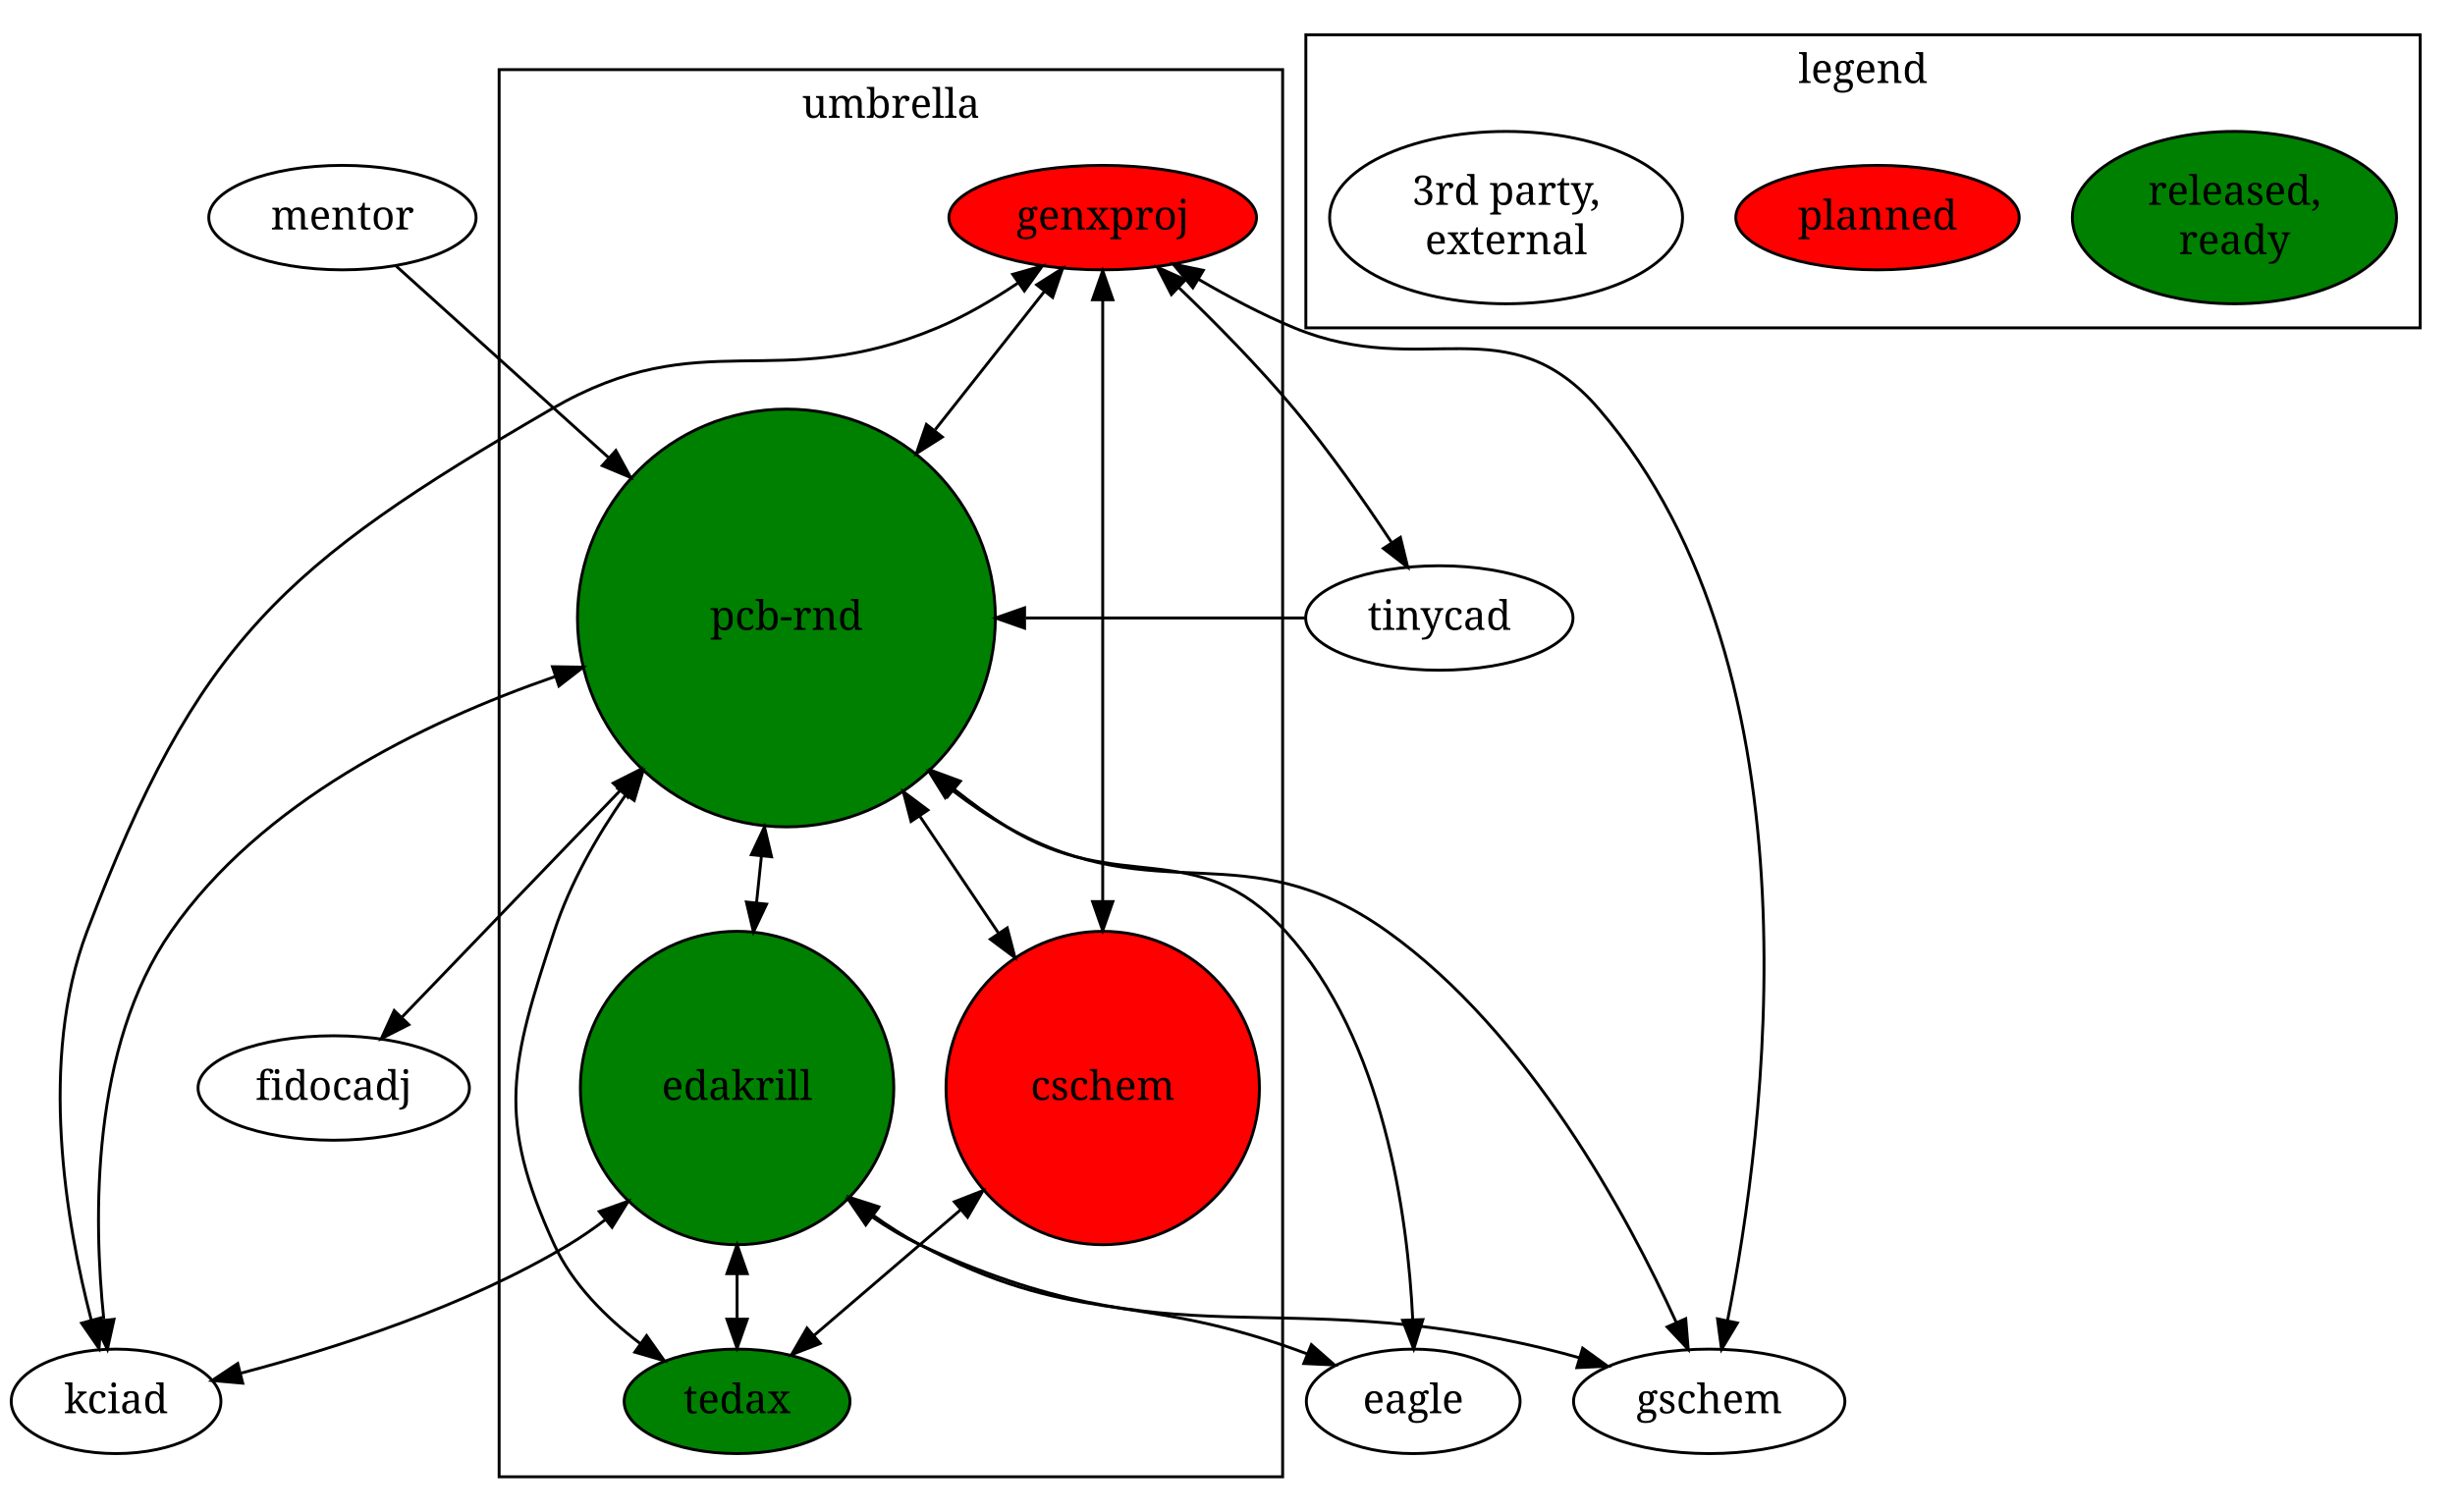
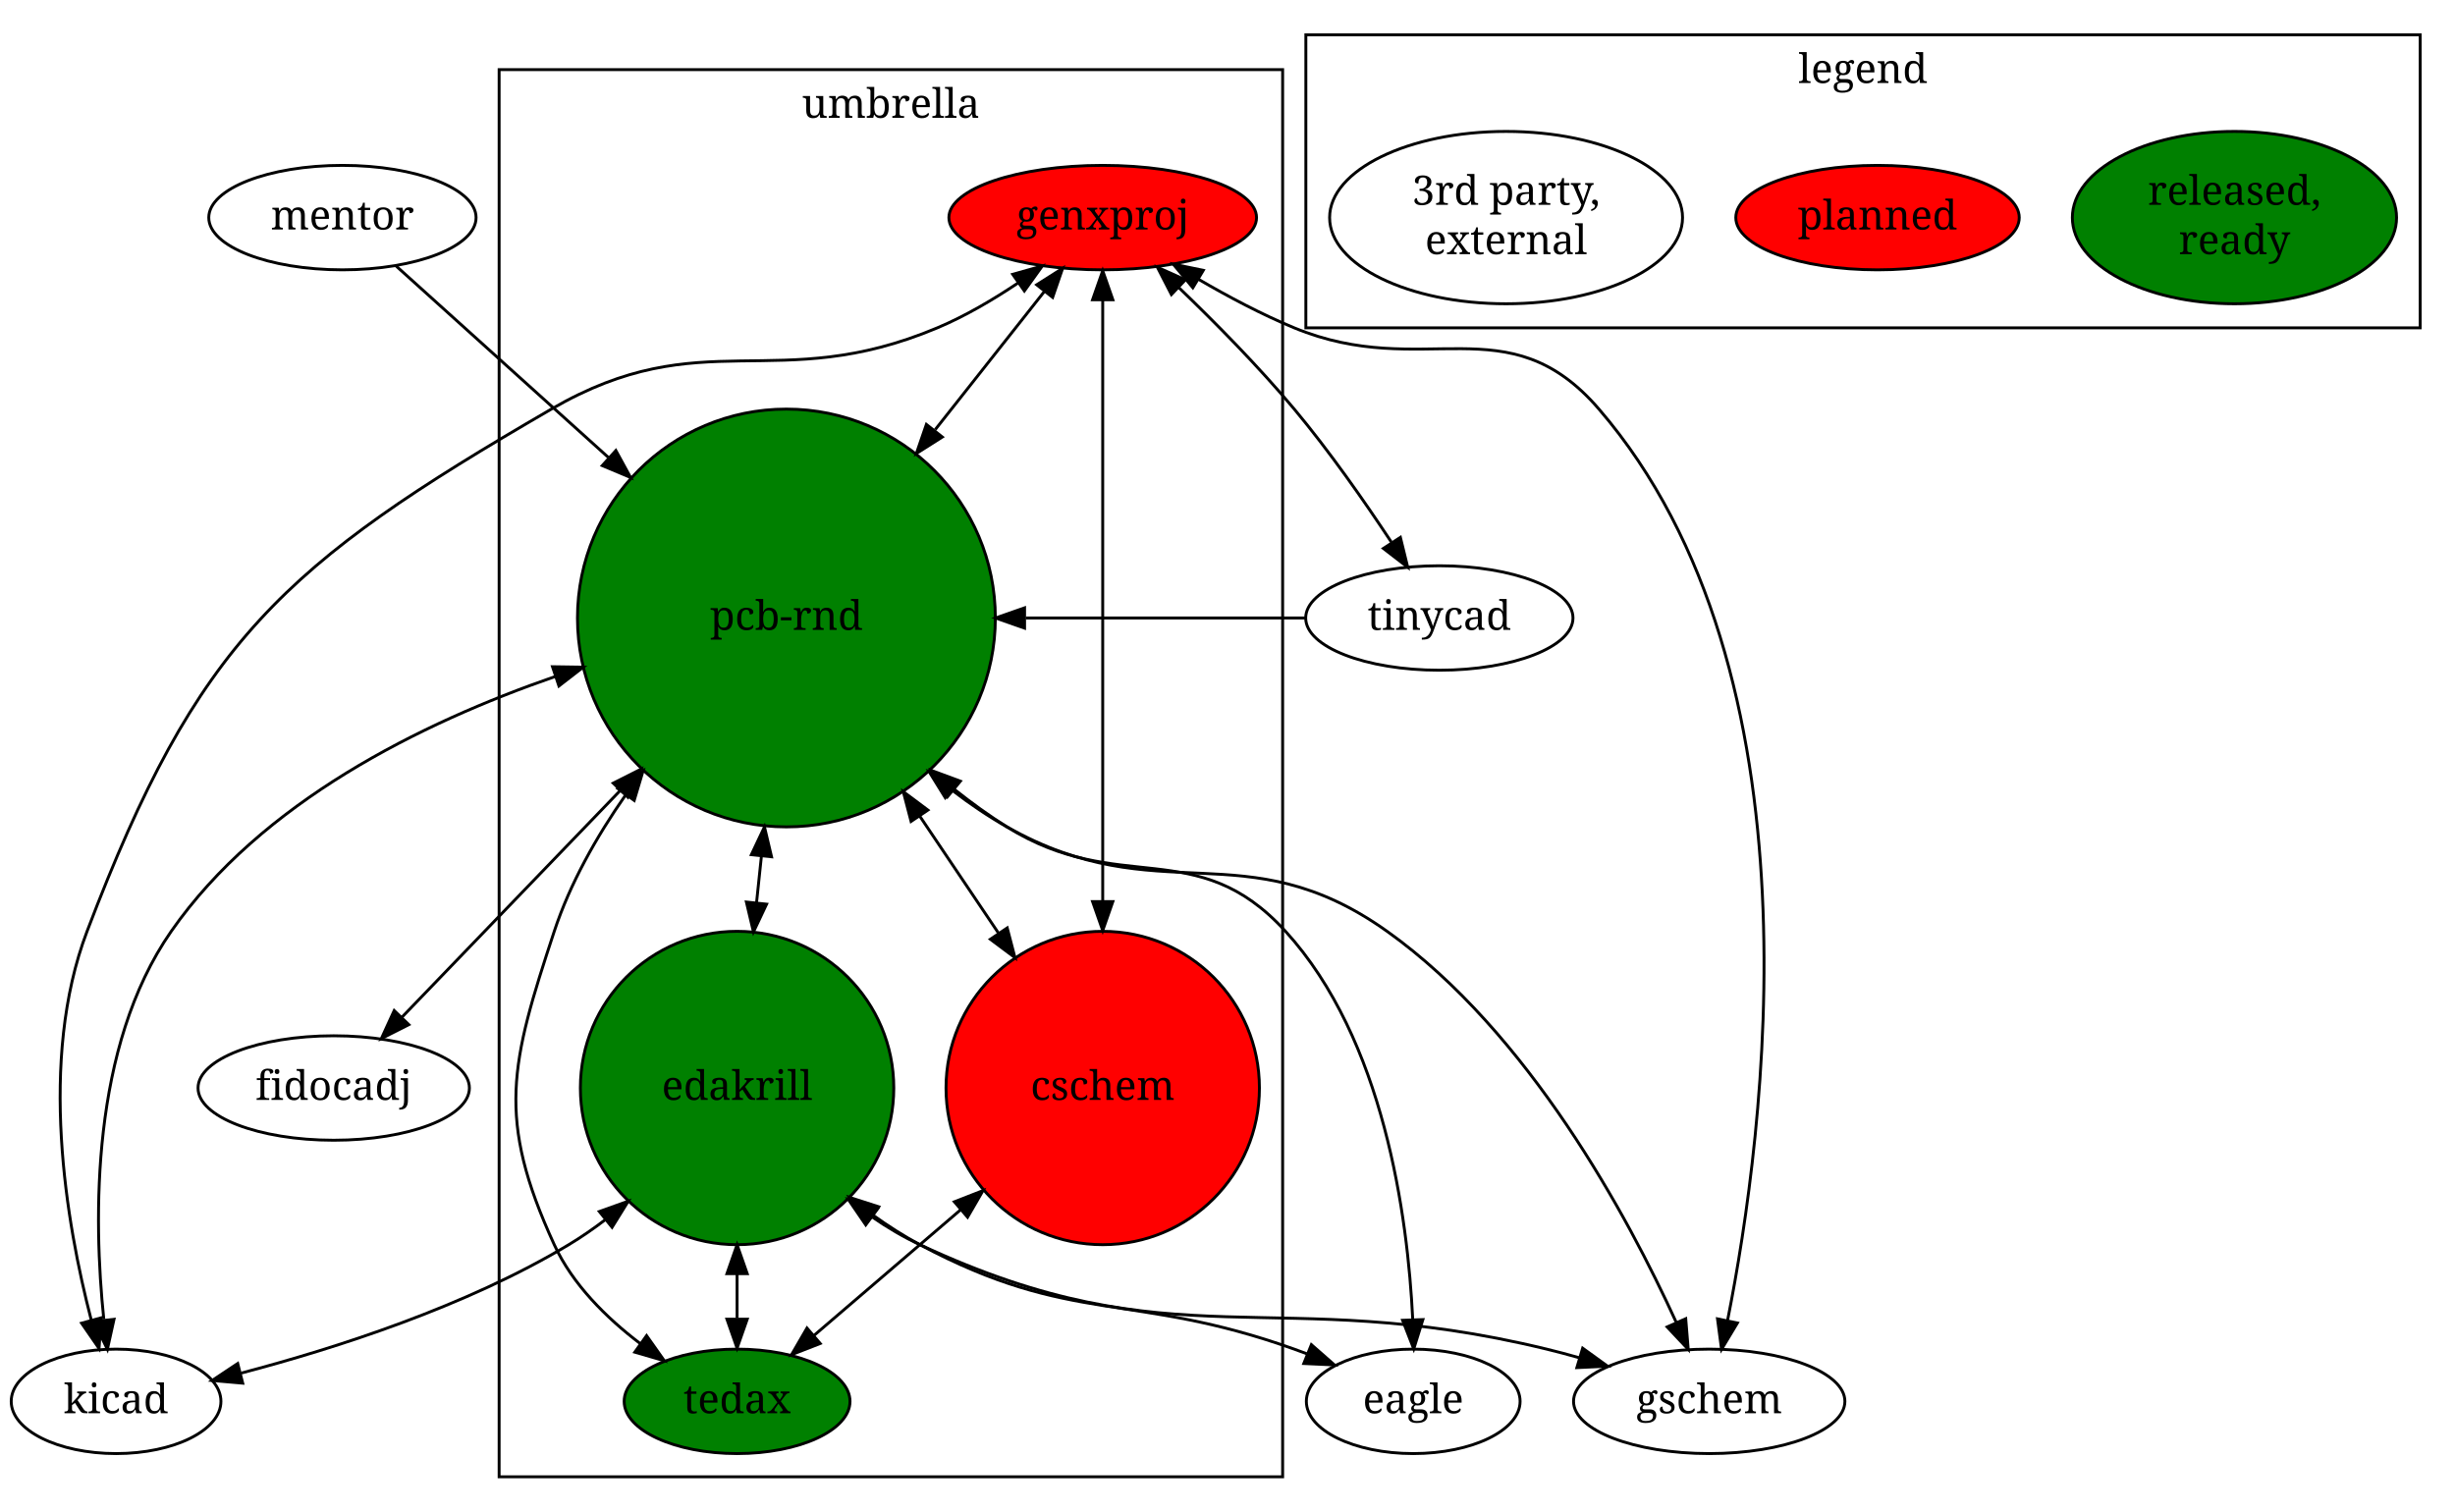
<svg xmlns="http://www.w3.org/2000/svg" width="846pt" height="521pt" viewBox="0.00 0.00 846.00 521.00">
  <g id="graph1" class="graph" transform="scale(1 1) rotate(0) translate(4 517)">
    <polygon fill="white" stroke="white" points="-4,5 -4,-517 843,-517 843,5 -4,5" />
    <g id="graph2" class="cluster">
      <polygon fill="none" stroke="black" points="168,-8 168,-493 438,-493 438,-8 168,-8" />
      <text text-anchor="middle" x="303" y="-476.4" font-family="Times Roman,serif" font-size="14.00">umbrella</text>
    </g>
    <g id="graph3" class="cluster">
      <polygon fill="none" stroke="black" points="446,-404 446,-505 830,-505 830,-404 446,-404" />
      <text text-anchor="middle" x="638" y="-488.4" font-family="Times Roman,serif" font-size="14.00">legend</text>
    </g>
    <g id="node2" class="node">
      <ellipse fill="green" stroke="black" cx="267" cy="-304" rx="72" ry="72" />
      <text text-anchor="middle" x="267" y="-299.9" font-family="Times Roman,serif" font-size="14.00">pcb-rnd</text>
    </g>
    <g id="node3" class="node">
      <ellipse fill="green" stroke="black" cx="250" cy="-142" rx="54" ry="54" />
      <text text-anchor="middle" x="250" y="-137.9" font-family="Times Roman,serif" font-size="14.00">edakrill</text>
    </g>
    <g id="edge4" class="edge">
      <path fill="none" stroke="black" d="M258.393,-221.98C257.825,-216.563 257.257,-211.152 256.7,-205.844" />
      <polygon fill="black" stroke="black" points="254.92,-222.421 259.445,-232.001 261.882,-221.69 254.92,-222.421" />
      <polygon fill="black" stroke="black" points="260.169,-205.369 255.645,-195.789 253.207,-206.1 260.169,-205.369" />
    </g>
    <g id="node4" class="node">
      <ellipse fill="green" stroke="black" cx="250" cy="-34" rx="38.913" ry="18" />
      <text text-anchor="middle" x="250" y="-29.9" font-family="Times Roman,serif" font-size="14.00">tedax</text>
    </g>
    <g id="edge8" class="edge">
      <path fill="none" stroke="black" d="M211.557,-242.95C201.476,-228.51 192.441,-212.485 187,-196 171.957,-150.418 166.943,-131.609 187,-88 193.297,-74.309 204.967,-62.79 216.568,-53.955" />
      <polygon fill="black" stroke="black" points="208.884,-245.227 217.594,-251.261 214.548,-241.113 208.884,-245.227" />
      <polygon fill="black" stroke="black" points="218.81,-56.655 224.925,-48.002 214.75,-50.953 218.81,-56.655" />
    </g>
    <g id="node5" class="node">
      <ellipse fill="red" stroke="black" cx="376" cy="-142" rx="54" ry="54" />
      <text text-anchor="middle" x="376" y="-137.9" font-family="Times Roman,serif" font-size="14.00">cschem</text>
    </g>
    <g id="edge6" class="edge">
      <path fill="none" stroke="black" d="M313.013,-235.614C322.093,-222.119 331.495,-208.144 340.178,-195.239" />
      <polygon fill="black" stroke="black" points="309.956,-233.887 307.278,-244.137 315.764,-237.794 309.956,-233.887" />
      <polygon fill="black" stroke="black" points="343.091,-197.18 345.77,-186.929 337.283,-193.272 343.091,-197.18" />
    </g>
    <g id="node19" class="node">
      <ellipse fill="none" stroke="black" cx="36" cy="-34" rx="36.134" ry="18" />
-       <text text-anchor="middle" x="36" y="-29.9" font-family="Times Roman,serif" font-size="14.00">kciad</text>
+       <text text-anchor="middle" x="36" y="-29.9" font-family="Times Roman,serif" font-size="14.00">kicad</text>
    </g>
    <g id="edge18" class="edge">
      <path fill="none" stroke="black" d="M187.266,-283.809C141.045,-267.815 86.013,-240.545 55,-196 27.26,-156.156 28.154,-97.021 31.77,-62.304" />
      <polygon fill="black" stroke="black" points="186.39,-287.206 196.984,-287.053 188.607,-280.566 186.39,-287.206" />
      <polygon fill="black" stroke="black" points="35.297,-62.291 33.007,-51.946 28.346,-61.461 35.297,-62.291" />
    </g>
    <g id="node23" class="node">
      <ellipse fill="none" stroke="black" cx="585" cy="-34" rx="46.755" ry="18" />
      <text text-anchor="middle" x="585" y="-29.9" font-family="Times Roman,serif" font-size="14.00">gschem</text>
    </g>
    <g id="edge24" class="edge">
      <path fill="none" stroke="black" d="M324.235,-244.541C330.282,-239.901 336.578,-235.62 343,-232 395.6,-202.351 424.827,-231.041 474,-196 522.855,-161.186 556.99,-97.697 573.56,-61.398" />
      <polygon fill="black" stroke="black" points="321.737,-242.06 316.155,-251.065 326.134,-247.507 321.737,-242.06" />
      <polygon fill="black" stroke="black" points="576.905,-62.487 577.765,-51.927 570.508,-59.646 576.905,-62.487" />
    </g>
    <g id="node27" class="node">
      <ellipse fill="none" stroke="black" cx="483" cy="-34" rx="36.829" ry="18" />
      <text text-anchor="middle" x="483" y="-29.9" font-family="Times Roman,serif" font-size="14.00">eagle</text>
    </g>
    <g id="edge30" class="edge">
      <path fill="none" stroke="black" d="M324.901,-244.909C330.779,-240.232 336.854,-235.841 343,-232 381.642,-207.85 408.321,-229.693 439,-196 472.964,-158.7 481.114,-97.778 482.831,-62.231" />
      <polygon fill="black" stroke="black" points="322.488,-242.363 317.021,-251.439 326.955,-247.753 322.488,-242.363" />
      <polygon fill="black" stroke="black" points="486.335,-62.182 483.179,-52.068 479.339,-61.942 486.335,-62.182" />
    </g>
    <g id="node35" class="node">
      <ellipse fill="none" stroke="black" cx="111" cy="-142" rx="46.755" ry="18" />
      <text text-anchor="middle" x="111" y="-137.9" font-family="Times Roman,serif" font-size="14.00">fidocadj</text>
    </g>
    <g id="edge40" class="edge">
      <path fill="none" stroke="black" d="M209.82,-244.62C183.814,-217.614 154.477,-187.149 134.571,-166.477" />
      <polygon fill="black" stroke="black" points="207.324,-247.075 216.782,-251.85 212.367,-242.219 207.324,-247.075" />
      <polygon fill="black" stroke="black" points="136.887,-163.837 127.43,-159.062 131.845,-168.693 136.887,-163.837" />
    </g>
    <g id="edge16" class="edge">
      <path fill="none" stroke="black" d="M250,-77.801C250,-72.571 250,-67.474 250,-62.714" />
      <polygon fill="black" stroke="black" points="246.5,-78 250,-88 253.5,-78 246.5,-78" />
      <polygon fill="black" stroke="black" points="253.5,-62.321 250,-52.321 246.5,-62.321 253.5,-62.321" />
    </g>
    <g id="edge22" class="edge">
      <path fill="none" stroke="black" d="M204.713,-96.705C200.573,-93.546 196.311,-90.593 192,-88 156.652,-66.741 111.742,-52.318 79.195,-43.763" />
      <polygon fill="black" stroke="black" points="202.524,-99.435 212.505,-102.99 206.919,-93.987 202.524,-99.435" />
      <polygon fill="black" stroke="black" points="79.644,-40.266 69.089,-41.191 77.917,-47.05 79.644,-40.266" />
    </g>
    <g id="edge28" class="edge">
      <path fill="none" stroke="black" d="M296.493,-97.581C301.803,-93.933 307.347,-90.64 313,-88 401.183,-46.82 434.421,-74.952 529,-52 532.638,-51.117 536.382,-50.118 540.127,-49.054" />
      <polygon fill="black" stroke="black" points="294.341,-94.819 288.361,-103.565 298.49,-100.457 294.341,-94.819" />
      <polygon fill="black" stroke="black" points="541.388,-52.331 549.973,-46.122 539.39,-45.622 541.388,-52.331" />
    </g>
    <g id="edge32" class="edge">
      <path fill="none" stroke="black" d="M296.803,-98.199C302.051,-94.428 307.496,-90.939 313,-88 365.509,-59.966 385.942,-72.014 442,-52 443.418,-51.494 444.857,-50.961 446.305,-50.408" />
      <polygon fill="black" stroke="black" points="294.589,-95.485 288.737,-104.317 298.819,-101.062 294.589,-95.485" />
      <polygon fill="black" stroke="black" points="447.904,-53.537 455.87,-46.552 445.287,-47.045 447.904,-53.537" />
    </g>
    <g id="edge14" class="edge">
      <path fill="none" stroke="black" d="M327.042,-100.036C309.823,-85.277 291.13,-69.254 276.469,-56.688" />
      <polygon fill="black" stroke="black" points="324.873,-102.786 334.743,-106.637 329.428,-97.471 324.873,-102.786" />
      <polygon fill="black" stroke="black" points="278.645,-53.943 268.774,-50.092 274.089,-59.258 278.645,-53.943" />
    </g>
    <g id="node6" class="node">
      <ellipse fill="red" stroke="black" cx="376" cy="-442" rx="53.006" ry="18" />
      <text text-anchor="middle" x="376" y="-437.9" font-family="Times Roman,serif" font-size="14.00">genxproj</text>
    </g>
    <g id="edge10" class="edge">
      <path fill="none" stroke="black" d="M355.763,-416.378C345.133,-402.92 331.577,-385.758 318.278,-368.921" />
      <polygon fill="black" stroke="black" points="353.25,-418.844 362.195,-424.522 358.743,-414.505 353.25,-418.844" />
      <polygon fill="black" stroke="black" points="320.729,-366.377 311.784,-360.699 315.236,-370.716 320.729,-366.377" />
    </g>
    <g id="edge12" class="edge">
      <path fill="none" stroke="black" d="M376,-413.647C376,-366.438 376,-270.571 376,-206.298" />
      <polygon fill="black" stroke="black" points="372.5,-413.685 376,-423.685 379.5,-413.685 372.5,-413.685" />
      <polygon fill="black" stroke="black" points="379.5,-206.266 376,-196.266 372.5,-206.266 379.5,-206.266" />
    </g>
    <g id="edge20" class="edge">
      <path fill="none" stroke="black" d="M346.968,-419.572C338.344,-413.778 328.622,-408.042 319,-404 263.309,-380.602 238.246,-406.32 186,-376 93.423,-322.276 64.039,-296.049 26,-196 9.102,-151.556 18.825,-95.319 27.416,-62.144" />
      <polygon fill="black" stroke="black" points="344.983,-422.454 355.182,-425.324 348.998,-416.721 344.983,-422.454" />
      <polygon fill="black" stroke="black" points="30.866,-62.797 30.131,-52.228 24.115,-60.949 30.866,-62.797" />
    </g>
    <g id="edge26" class="edge">
      <path fill="none" stroke="black" d="M408.96,-420.765C419.257,-414.756 430.846,-408.604 442,-404 486.643,-385.571 515.503,-412.614 547,-376 625.263,-285.025 604.1,-126.244 591.359,-62.086" />
      <polygon fill="black" stroke="black" points="407.062,-417.822 400.287,-425.968 410.663,-423.825 407.062,-417.822" />
      <polygon fill="black" stroke="black" points="594.711,-61.013 589.253,-51.932 587.856,-62.435 594.711,-61.013" />
    </g>
    <g id="node29" class="node">
      <ellipse fill="none" stroke="black" cx="492" cy="-304" rx="46.056" ry="18" />
      <text text-anchor="middle" x="492" y="-299.9" font-family="Times Roman,serif" font-size="14.00">tinycad</text>
    </g>
    <g id="edge36" class="edge">
      <path fill="none" stroke="black" d="M402.299,-417.806C414.86,-405.736 429.78,-390.621 442,-376 454.089,-361.536 466.185,-344.213 475.451,-330.183" />
      <polygon fill="black" stroke="black" points="399.673,-415.473 394.829,-424.896 404.491,-420.551 399.673,-415.473" />
      <polygon fill="black" stroke="black" points="478.58,-331.793 481.103,-321.503 472.714,-327.973 478.58,-331.793" />
    </g>
    <g id="node8" class="node">
      <ellipse fill="green" stroke="black" cx="766" cy="-442" rx="55.861" ry="29.698" />
      <text text-anchor="middle" x="766" y="-446.4" font-family="Times Roman,serif" font-size="14.00">released,</text>
      <text text-anchor="middle" x="766" y="-429.4" font-family="Times Roman,serif" font-size="14.00">ready</text>
    </g>
    <g id="node9" class="node">
      <ellipse fill="red" stroke="black" cx="643" cy="-442" rx="48.838" ry="18" />
      <text text-anchor="middle" x="643" y="-437.9" font-family="Times Roman,serif" font-size="14.00">planned</text>
    </g>
    <g id="node10" class="node">
      <ellipse fill="none" stroke="black" cx="515" cy="-442" rx="60.811" ry="29.698" />
      <text text-anchor="middle" x="515" y="-446.4" font-family="Times Roman,serif" font-size="14.00">3rd party,</text>
      <text text-anchor="middle" x="515" y="-429.4" font-family="Times Roman,serif" font-size="14.00">external</text>
    </g>
    <g id="edge34" class="edge">
      <path fill="none" stroke="black" d="M445.703,-304C413.63,-304 381.557,-304 349.484,-304" />
      <polygon fill="black" stroke="black" points="349.07,-300.5 339.07,-304 349.07,-307.5 349.07,-300.5" />
    </g>
    <g id="node32" class="node">
      <ellipse fill="none" stroke="black" cx="114" cy="-442" rx="46.056" ry="18" />
      <text text-anchor="middle" x="114" y="-437.9" font-family="Times Roman,serif" font-size="14.00">mentor</text>
    </g>
    <g id="edge38" class="edge">
      <path fill="none" stroke="black" d="M132.455,-425.354C150.612,-408.977 179.352,-383.055 205.616,-359.366" />
      <polygon fill="black" stroke="black" points="208.228,-361.724 213.309,-352.427 203.539,-356.526 208.228,-361.724" />
    </g>
  </g>
</svg>
